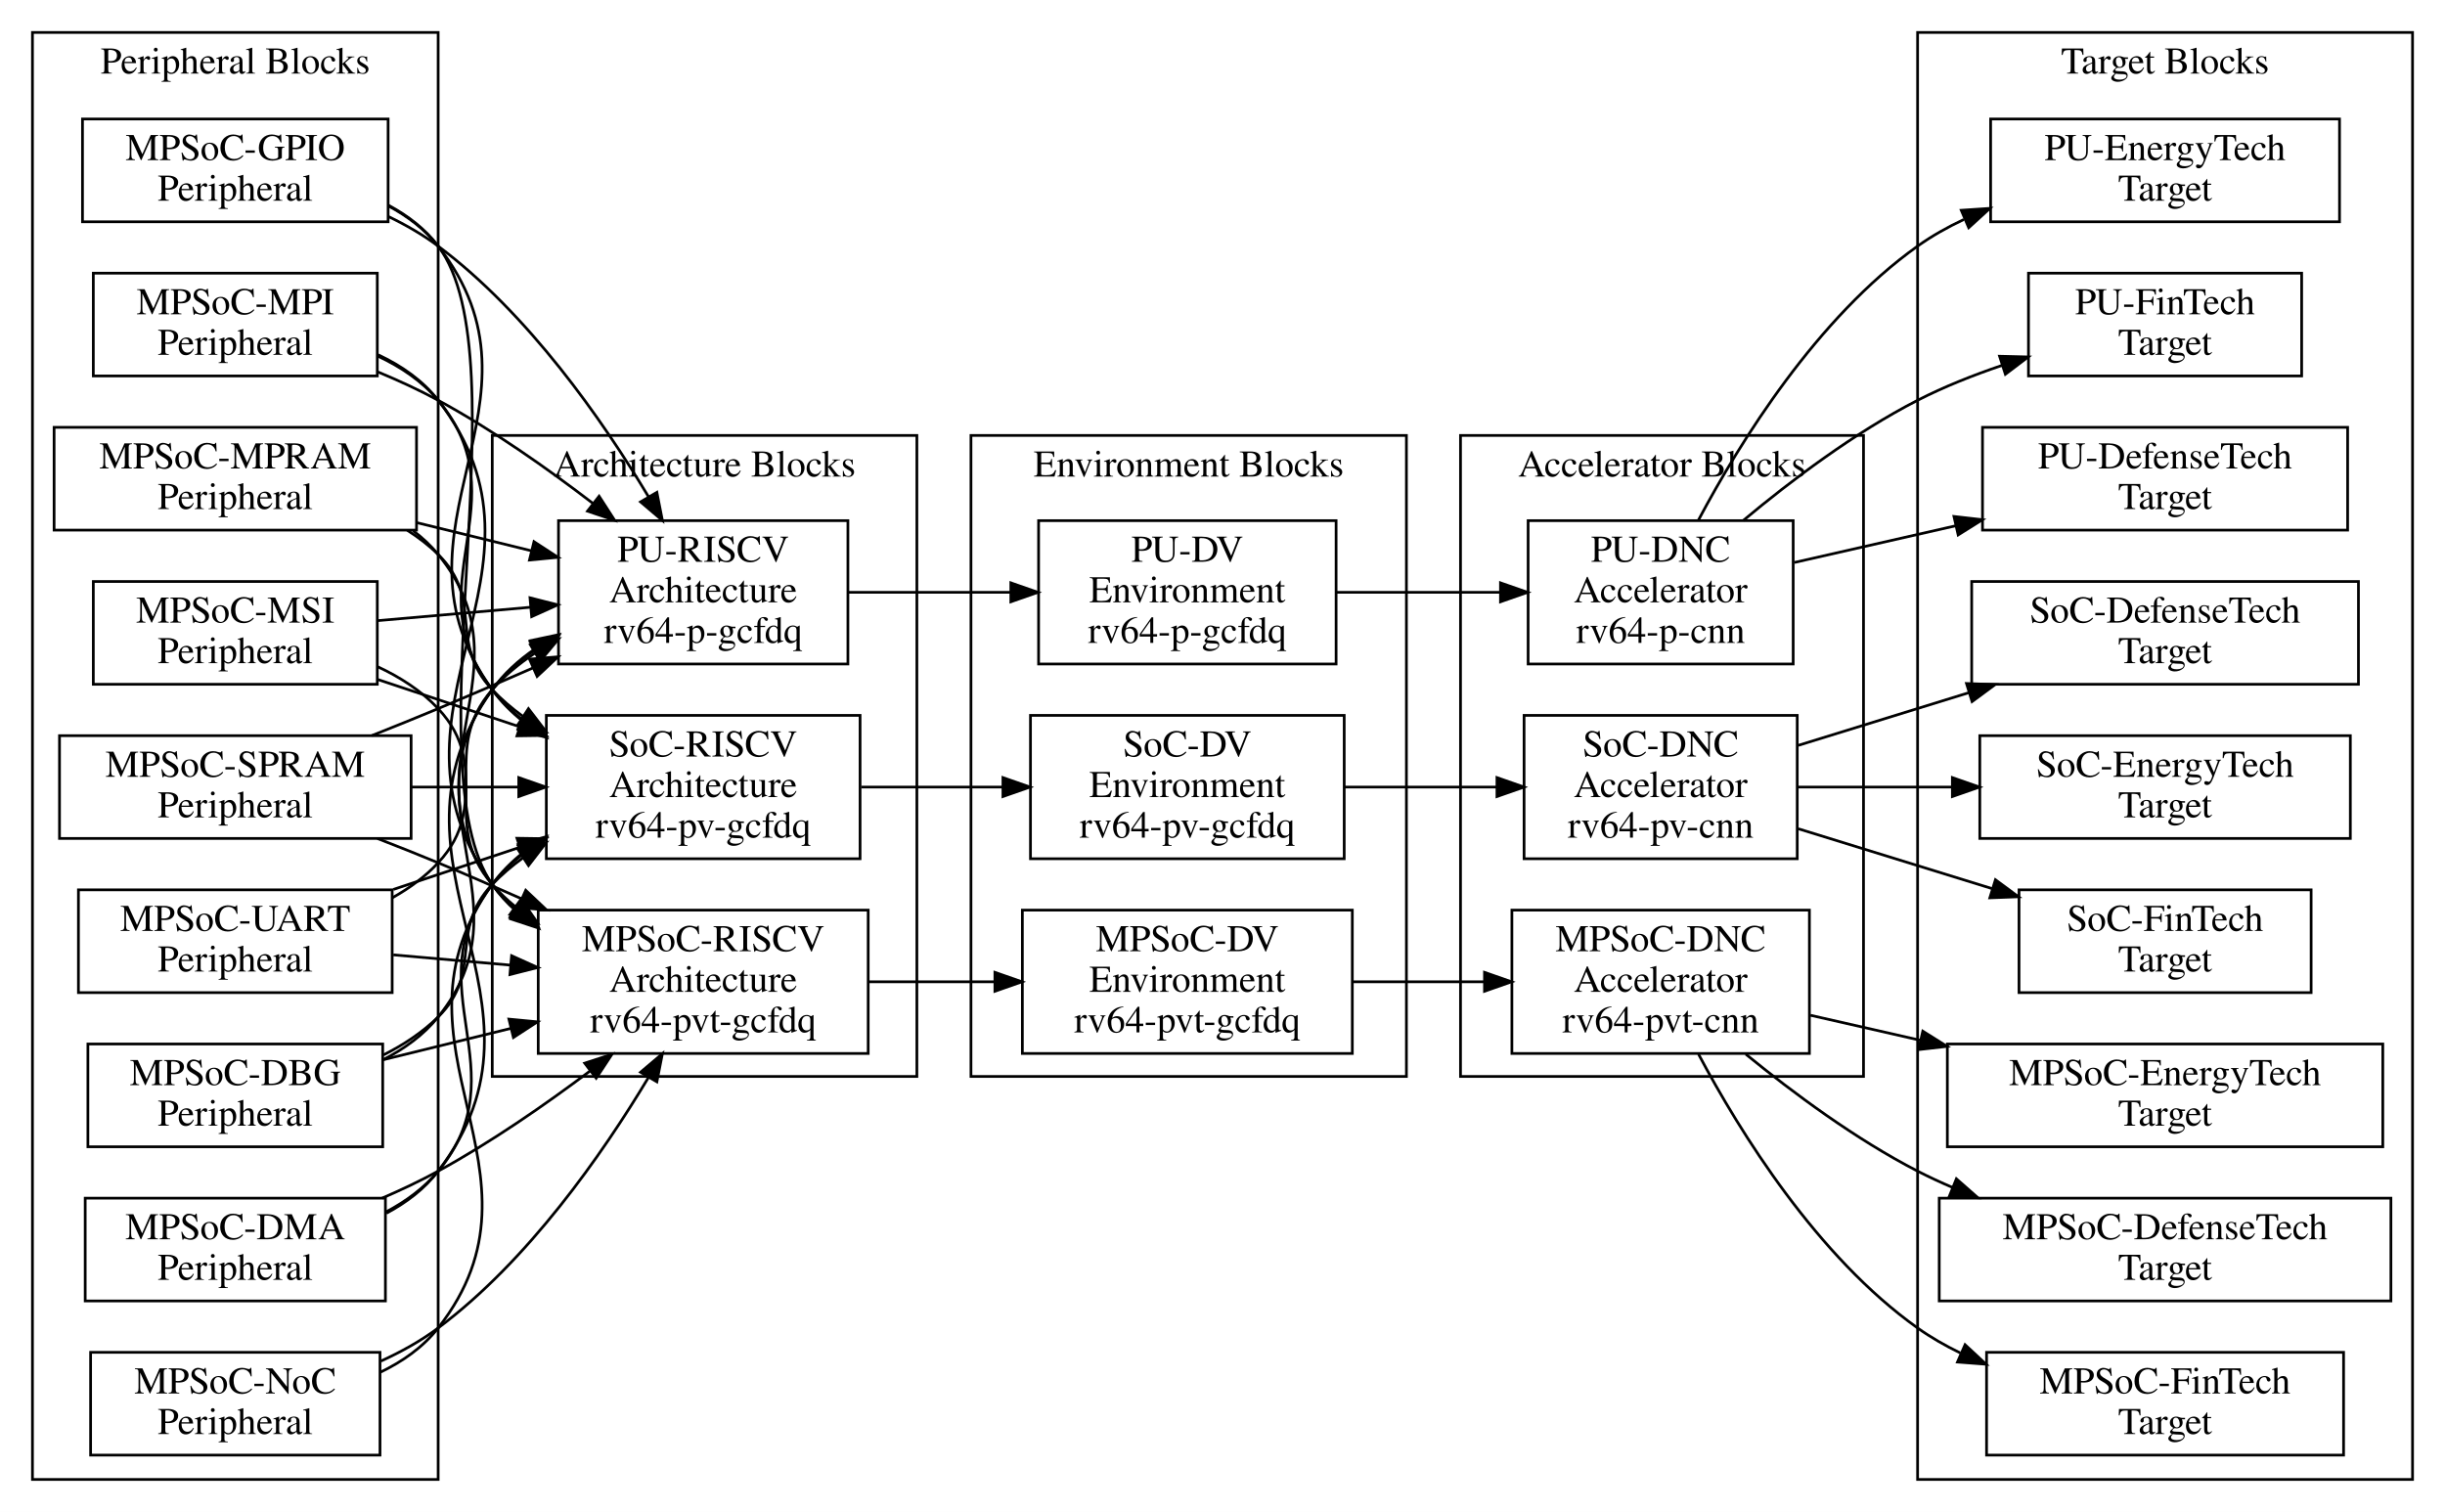
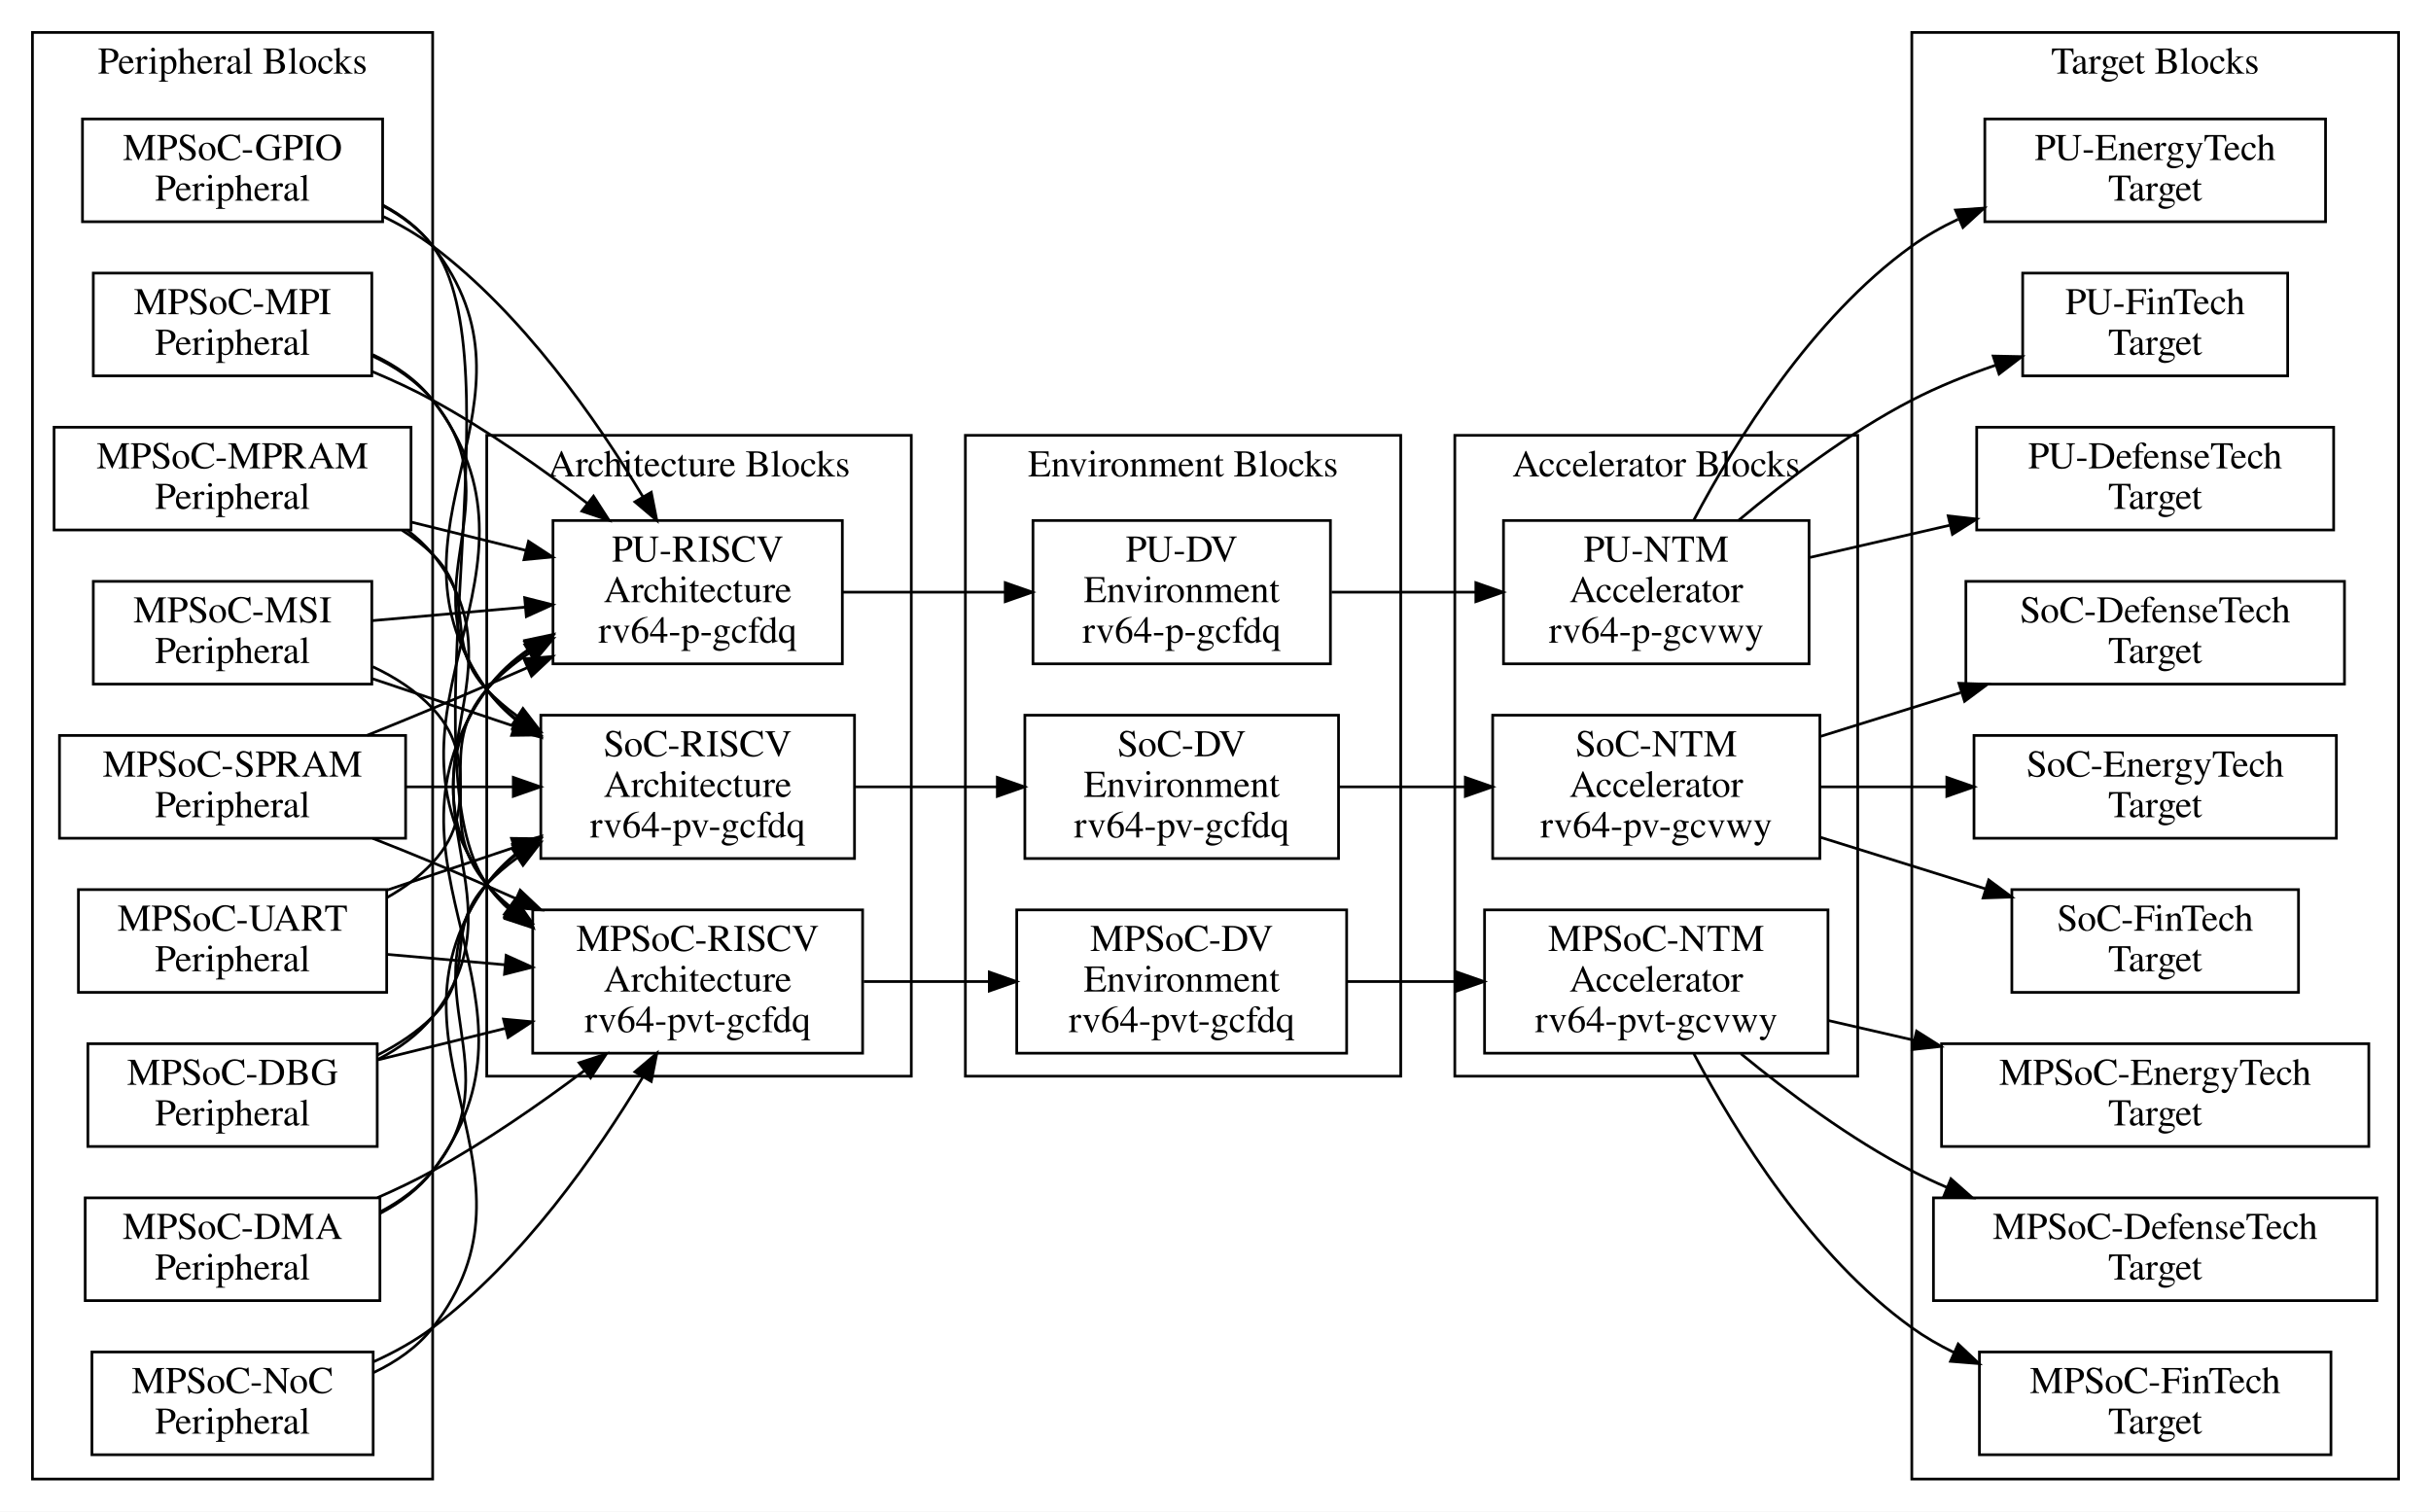
- <svg xmlns="http://www.w3.org/2000/svg" width="904pt" height="559pt" viewBox="0.00 0.00 904.00 559.00">
+ <svg xmlns="http://www.w3.org/2000/svg" width="899pt" height="559pt" viewBox="0.00 0.00 899.00 559.00">
  <g id="graph0" class="graph" transform="scale(1 1) rotate(0) translate(4 555)">
-     <polygon fill="white" stroke="transparent" points="-4,4 -4,-555 900,-555 900,4 -4,4" />
+     <polygon fill="white" stroke="transparent" points="-4,4 -4,-555 895,-555 895,4 -4,4" />
    <g id="clust1" class="cluster">
-       <polygon fill="none" stroke="black" points="8,-8 8,-543 158,-543 158,-8 8,-8" />
-       <text text-anchor="middle" x="83" y="-527.8" font-family="Times,serif" font-size="14.00">Peripheral Blocks</text>
+       <polygon fill="none" stroke="black" points="8,-8 8,-543 156,-543 156,-8 8,-8" />
+       <text text-anchor="middle" x="82" y="-527.8" font-family="Times,serif" font-size="14.00">Peripheral Blocks</text>
    </g>
    <g id="clust2" class="cluster">
-       <polygon fill="none" stroke="black" points="178,-157 178,-394 335,-394 335,-157 178,-157" />
-       <text text-anchor="middle" x="256.5" y="-378.8" font-family="Times,serif" font-size="14.00">Architecture Blocks</text>
+       <polygon fill="none" stroke="black" points="176,-157 176,-394 333,-394 333,-157 176,-157" />
+       <text text-anchor="middle" x="254.5" y="-378.8" font-family="Times,serif" font-size="14.00">Architecture Blocks</text>
    </g>
    <g id="clust3" class="cluster">
-       <polygon fill="none" stroke="black" points="355,-157 355,-394 516,-394 516,-157 355,-157" />
-       <text text-anchor="middle" x="435.5" y="-378.8" font-family="Times,serif" font-size="14.00">Environment Blocks</text>
+       <polygon fill="none" stroke="black" points="353,-157 353,-394 514,-394 514,-157 353,-157" />
+       <text text-anchor="middle" x="433.5" y="-378.8" font-family="Times,serif" font-size="14.00">Environment Blocks</text>
    </g>
    <g id="clust4" class="cluster">
-       <polygon fill="none" stroke="black" points="536,-157 536,-394 685,-394 685,-157 536,-157" />
-       <text text-anchor="middle" x="610.5" y="-378.8" font-family="Times,serif" font-size="14.00">Accelerator Blocks</text>
+       <polygon fill="none" stroke="black" points="534,-157 534,-394 683,-394 683,-157 534,-157" />
+       <text text-anchor="middle" x="608.5" y="-378.8" font-family="Times,serif" font-size="14.00">Accelerator Blocks</text>
    </g>
    <g id="clust5" class="cluster">
-       <polygon fill="none" stroke="black" points="705,-8 705,-543 888,-543 888,-8 705,-8" />
-       <text text-anchor="middle" x="796.5" y="-527.8" font-family="Times,serif" font-size="14.00">Target Blocks</text>
+       <polygon fill="none" stroke="black" points="703,-8 703,-543 883,-543 883,-8 703,-8" />
+       <text text-anchor="middle" x="793" y="-527.8" font-family="Times,serif" font-size="14.00">Target Blocks</text>
    </g>
    <g id="node1" class="node">
-       <polygon fill="none" stroke="black" points="28.5,-131 28.5,-169 137.5,-169 137.5,-131 28.5,-131" />
-       <text text-anchor="middle" x="83" y="-153.8" font-family="Times,serif" font-size="14.00">MPSoC-DBG</text>
-       <text text-anchor="middle" x="83" y="-138.8" font-family="Times,serif" font-size="14.00">Peripheral</text>
+       <polygon fill="none" stroke="black" points="28.5,-131 28.5,-169 135.5,-169 135.5,-131 28.5,-131" />
+       <text text-anchor="middle" x="82" y="-153.8" font-family="Times,serif" font-size="14.00">MPSoC-DBG</text>
+       <text text-anchor="middle" x="82" y="-138.8" font-family="Times,serif" font-size="14.00">Peripheral</text>
    </g>
    <g id="node10" class="node">
-       <polygon fill="none" stroke="black" points="195,-165.5 195,-218.5 317,-218.5 317,-165.5 195,-165.5" />
-       <text text-anchor="middle" x="256" y="-203.3" font-family="Times,serif" font-size="14.00">MPSoC-RISCV</text>
-       <text text-anchor="middle" x="256" y="-188.3" font-family="Times,serif" font-size="14.00">Architecture</text>
-       <text text-anchor="middle" x="256" y="-173.3" font-family="Times,serif" font-size="14.00">rv64-pvt-gcfdq</text>
+       <polygon fill="none" stroke="black" points="193,-165.5 193,-218.5 315,-218.5 315,-165.5 193,-165.5" />
+       <text text-anchor="middle" x="254" y="-203.3" font-family="Times,serif" font-size="14.00">MPSoC-RISCV</text>
+       <text text-anchor="middle" x="254" y="-188.3" font-family="Times,serif" font-size="14.00">Architecture</text>
+       <text text-anchor="middle" x="254" y="-173.3" font-family="Times,serif" font-size="14.00">rv64-pvt-gcfdq</text>
    </g>
    <g id="edge1" class="edge">
-       <path fill="none" stroke="black" d="M137.64,-163.17C152.64,-166.86 169.18,-170.92 184.98,-174.8" />
-       <polygon fill="black" stroke="black" points="184.16,-178.2 194.71,-177.19 185.83,-171.41 184.16,-178.2" />
+       <path fill="none" stroke="black" d="M135.86,-163.06C150.65,-166.71 166.96,-170.74 182.6,-174.61" />
+       <polygon fill="black" stroke="black" points="182.2,-178.11 192.75,-177.12 183.88,-171.32 182.2,-178.11" />
    </g>
    <g id="node11" class="node">
-       <polygon fill="none" stroke="black" points="198,-237.5 198,-290.5 314,-290.5 314,-237.5 198,-237.5" />
-       <text text-anchor="middle" x="256" y="-275.3" font-family="Times,serif" font-size="14.00">SoC-RISCV</text>
-       <text text-anchor="middle" x="256" y="-260.3" font-family="Times,serif" font-size="14.00">Architecture</text>
-       <text text-anchor="middle" x="256" y="-245.3" font-family="Times,serif" font-size="14.00">rv64-pv-gcfdq</text>
+       <polygon fill="none" stroke="black" points="196,-237.5 196,-290.5 312,-290.5 312,-237.5 196,-237.5" />
+       <text text-anchor="middle" x="254" y="-275.3" font-family="Times,serif" font-size="14.00">SoC-RISCV</text>
+       <text text-anchor="middle" x="254" y="-260.3" font-family="Times,serif" font-size="14.00">Architecture</text>
+       <text text-anchor="middle" x="254" y="-245.3" font-family="Times,serif" font-size="14.00">rv64-pv-gcfdq</text>
    </g>
    <g id="edge10" class="edge">
-       <path fill="none" stroke="black" d="M137.72,-164.93C145.15,-168.66 152.2,-173.28 158,-179 174.75,-195.52 161.79,-210.96 178,-228 181.38,-231.55 185.18,-234.79 189.24,-237.74" />
-       <polygon fill="black" stroke="black" points="187.59,-240.84 197.87,-243.38 191.41,-234.98 187.59,-240.84" />
+       <path fill="none" stroke="black" d="M135.63,-164.84C143.09,-168.59 150.19,-173.24 156,-179 172.71,-195.55 159.79,-210.96 176,-228 179.38,-231.55 183.18,-234.79 187.24,-237.74" />
+       <polygon fill="black" stroke="black" points="185.59,-240.84 195.87,-243.38 189.41,-234.98 185.59,-240.84" />
    </g>
    <g id="node12" class="node">
-       <polygon fill="none" stroke="black" points="202.5,-309.5 202.5,-362.5 309.5,-362.5 309.5,-309.5 202.5,-309.5" />
-       <text text-anchor="middle" x="256" y="-347.3" font-family="Times,serif" font-size="14.00">PU-RISCV</text>
-       <text text-anchor="middle" x="256" y="-332.3" font-family="Times,serif" font-size="14.00">Architecture</text>
-       <text text-anchor="middle" x="256" y="-317.3" font-family="Times,serif" font-size="14.00">rv64-p-gcfdq</text>
+       <polygon fill="none" stroke="black" points="200.5,-309.5 200.5,-362.5 307.5,-362.5 307.5,-309.5 200.5,-309.5" />
+       <text text-anchor="middle" x="254" y="-347.3" font-family="Times,serif" font-size="14.00">PU-RISCV</text>
+       <text text-anchor="middle" x="254" y="-332.3" font-family="Times,serif" font-size="14.00">Architecture</text>
+       <text text-anchor="middle" x="254" y="-317.3" font-family="Times,serif" font-size="14.00">rv64-p-gcfdq</text>
    </g>
    <g id="edge19" class="edge">
-       <path fill="none" stroke="black" d="M137.81,-163.27C145.5,-167.22 152.62,-172.35 158,-179 192.3,-221.36 145.07,-256.56 178,-300 182.25,-305.61 187.59,-310.38 193.47,-314.43" />
-       <polygon fill="black" stroke="black" points="192.04,-317.65 202.4,-319.85 195.67,-311.67 192.04,-317.65" />
+       <path fill="none" stroke="black" d="M135.72,-163.19C143.45,-167.16 150.61,-172.31 156,-179 190.2,-221.44 143.07,-256.56 176,-300 180.25,-305.61 185.59,-310.38 191.47,-314.43" />
+       <polygon fill="black" stroke="black" points="190.04,-317.65 200.4,-319.85 193.67,-311.67 190.04,-317.65" />
    </g>
    <g id="node2" class="node">
-       <polygon fill="none" stroke="black" points="27.5,-74 27.5,-112 138.5,-112 138.5,-74 27.5,-74" />
-       <text text-anchor="middle" x="83" y="-96.8" font-family="Times,serif" font-size="14.00">MPSoC-DMA</text>
-       <text text-anchor="middle" x="83" y="-81.8" font-family="Times,serif" font-size="14.00">Peripheral</text>
+       <polygon fill="none" stroke="black" points="27.5,-74 27.5,-112 136.5,-112 136.5,-74 27.5,-74" />
+       <text text-anchor="middle" x="82" y="-96.8" font-family="Times,serif" font-size="14.00">MPSoC-DMA</text>
+       <text text-anchor="middle" x="82" y="-81.8" font-family="Times,serif" font-size="14.00">Peripheral</text>
    </g>
    <g id="edge2" class="edge">
-       <path fill="none" stroke="black" d="M137.29,-112.01C144.38,-115.08 151.46,-118.43 158,-122 177.43,-132.6 197.49,-146.5 214.29,-159.12" />
-       <polygon fill="black" stroke="black" points="212.18,-161.92 222.26,-165.19 216.43,-156.35 212.18,-161.92" />
+       <path fill="none" stroke="black" d="M135.57,-112.06C142.56,-115.12 149.54,-118.46 156,-122 175.4,-132.64 195.46,-146.55 212.27,-159.17" />
+       <polygon fill="black" stroke="black" points="210.16,-161.96 220.24,-165.24 214.4,-156.39 210.16,-161.96" />
    </g>
    <g id="edge11" class="edge">
-       <path fill="none" stroke="black" d="M138.79,-106.95C146.08,-110.81 152.81,-115.73 158,-122 188.59,-158.92 148.61,-190.13 178,-228 181.25,-232.19 185.11,-235.92 189.34,-239.22" />
-       <polygon fill="black" stroke="black" points="187.64,-242.3 197.87,-245.07 191.6,-236.53 187.64,-242.3" />
+       <path fill="none" stroke="black" d="M136.7,-106.87C144.02,-110.74 150.79,-115.69 156,-122 186.5,-158.99 146.61,-190.13 176,-228 179.25,-232.19 183.11,-235.92 187.34,-239.22" />
+       <polygon fill="black" stroke="black" points="185.64,-242.3 195.87,-245.07 189.6,-236.53 185.64,-242.3" />
    </g>
    <g id="edge20" class="edge">
-       <path fill="none" stroke="black" d="M138.85,-106.42C146.22,-110.35 152.96,-115.43 158,-122 206.47,-185.15 131.57,-235.33 178,-300 182.26,-305.93 187.75,-310.92 193.84,-315.1" />
-       <polygon fill="black" stroke="black" points="192.08,-318.13 202.45,-320.32 195.71,-312.14 192.08,-318.13" />
+       <path fill="none" stroke="black" d="M136.75,-106.34C144.16,-110.28 150.95,-115.39 156,-122 204.32,-185.27 129.57,-235.33 176,-300 180.26,-305.93 185.75,-310.92 191.84,-315.1" />
+       <polygon fill="black" stroke="black" points="190.08,-318.13 200.45,-320.32 193.71,-312.14 190.08,-318.13" />
    </g>
    <g id="node3" class="node">
-       <polygon fill="none" stroke="black" points="26.5,-473 26.5,-511 139.5,-511 139.5,-473 26.5,-473" />
-       <text text-anchor="middle" x="83" y="-495.8" font-family="Times,serif" font-size="14.00">MPSoC-GPIO</text>
-       <text text-anchor="middle" x="83" y="-480.8" font-family="Times,serif" font-size="14.00">Peripheral</text>
+       <polygon fill="none" stroke="black" points="26.5,-473 26.5,-511 137.5,-511 137.5,-473 26.5,-473" />
+       <text text-anchor="middle" x="82" y="-495.8" font-family="Times,serif" font-size="14.00">MPSoC-GPIO</text>
+       <text text-anchor="middle" x="82" y="-480.8" font-family="Times,serif" font-size="14.00">Peripheral</text>
    </g>
    <g id="edge3" class="edge">
-       <path fill="none" stroke="black" d="M139.71,-479.07C146.77,-475.27 153.2,-470.36 158,-464 189.72,-422 147.89,-271.17 178,-228 180.52,-224.39 183.49,-221.14 186.78,-218.2" />
-       <polygon fill="black" stroke="black" points="189.17,-220.77 194.97,-211.91 184.91,-215.22 189.17,-220.77" />
+       <path fill="none" stroke="black" d="M137.61,-479.15C144.72,-475.34 151.19,-470.4 156,-464 187.62,-421.93 145.89,-271.17 176,-228 178.52,-224.39 181.49,-221.14 184.78,-218.2" />
+       <polygon fill="black" stroke="black" points="187.17,-220.77 192.97,-211.91 182.91,-215.22 187.17,-220.77" />
    </g>
    <g id="edge12" class="edge">
-       <path fill="none" stroke="black" d="M139.5,-478.91C146.59,-475.13 153.08,-470.27 158,-464 203.32,-406.23 134.89,-359.44 178,-300 181.25,-295.52 185.2,-291.58 189.57,-288.12" />
-       <polygon fill="black" stroke="black" points="191.62,-290.96 197.85,-282.39 187.63,-285.2 191.62,-290.96" />
+       <path fill="none" stroke="black" d="M137.76,-478.8C144.76,-475.04 151.15,-470.21 156,-464 201.19,-406.12 132.89,-359.44 176,-300 179.25,-295.52 183.2,-291.58 187.57,-288.12" />
+       <polygon fill="black" stroke="black" points="189.62,-290.96 195.85,-282.39 185.63,-285.2 189.62,-290.96" />
    </g>
    <g id="edge21" class="edge">
-       <path fill="none" stroke="black" d="M139.57,-474.96C146.08,-471.83 152.39,-468.19 158,-464 191.25,-439.14 218.63,-399.9 235.73,-371.42" />
-       <polygon fill="black" stroke="black" points="238.87,-372.98 240.91,-362.58 232.83,-369.44 238.87,-372.98" />
+       <path fill="none" stroke="black" d="M137.81,-474.89C144.24,-471.77 150.47,-468.16 156,-464 189.19,-439.07 216.58,-399.84 233.7,-371.38" />
+       <polygon fill="black" stroke="black" points="236.84,-372.94 238.89,-362.55 230.8,-369.4 236.84,-372.94" />
    </g>
    <g id="node4" class="node">
-       <polygon fill="none" stroke="black" points="30.5,-416 30.5,-454 135.5,-454 135.5,-416 30.5,-416" />
-       <text text-anchor="middle" x="83" y="-438.8" font-family="Times,serif" font-size="14.00">MPSoC-MPI</text>
-       <text text-anchor="middle" x="83" y="-423.8" font-family="Times,serif" font-size="14.00">Peripheral</text>
+       <polygon fill="none" stroke="black" points="30.5,-416 30.5,-454 133.5,-454 133.5,-416 30.5,-416" />
+       <text text-anchor="middle" x="82" y="-438.8" font-family="Times,serif" font-size="14.00">MPSoC-MPI</text>
+       <text text-anchor="middle" x="82" y="-423.8" font-family="Times,serif" font-size="14.00">Peripheral</text>
    </g>
    <g id="edge4" class="edge">
-       <path fill="none" stroke="black" d="M135.84,-423.81C144.37,-419.81 152.27,-414.38 158,-407 207.09,-343.77 131.33,-293.04 178,-228 180.52,-224.49 183.46,-221.32 186.71,-218.44" />
-       <polygon fill="black" stroke="black" points="188.95,-221.13 194.76,-212.27 184.7,-215.58 188.95,-221.13" />
+       <path fill="none" stroke="black" d="M133.78,-423.87C142.33,-419.86 150.27,-414.41 156,-407 204.95,-343.66 129.33,-293.04 176,-228 178.52,-224.49 181.46,-221.32 184.71,-218.44" />
+       <polygon fill="black" stroke="black" points="186.95,-221.13 192.76,-212.27 182.7,-215.58 186.95,-221.13" />
    </g>
    <g id="edge13" class="edge">
-       <path fill="none" stroke="black" d="M135.79,-423.29C144.21,-419.34 152.09,-414.06 158,-407 189.05,-369.9 148.37,-338.25 178,-300 181.25,-295.81 185.1,-292.08 189.33,-288.77" />
-       <polygon fill="black" stroke="black" points="191.6,-291.46 197.86,-282.92 187.63,-285.69 191.6,-291.46" />
+       <path fill="none" stroke="black" d="M133.72,-423.35C142.17,-419.39 150.09,-414.09 156,-407 186.97,-369.83 146.37,-338.25 176,-300 179.25,-295.81 183.1,-292.08 187.33,-288.77" />
+       <polygon fill="black" stroke="black" points="189.6,-291.46 195.86,-282.92 185.63,-285.69 189.6,-291.46" />
    </g>
    <g id="edge22" class="edge">
-       <path fill="none" stroke="black" d="M135.76,-417.47C143.37,-414.31 151,-410.8 158,-407 177.87,-396.23 198.28,-381.87 215.23,-368.88" />
-       <polygon fill="black" stroke="black" points="217.51,-371.54 223.25,-362.64 213.21,-366.02 217.51,-371.54" />
+       <path fill="none" stroke="black" d="M133.66,-417.59C141.3,-414.39 148.97,-410.83 156,-407 175.84,-396.18 196.25,-381.82 213.2,-368.84" />
+       <polygon fill="black" stroke="black" points="215.48,-371.5 221.23,-362.6 211.18,-365.97 215.48,-371.5" />
    </g>
    <g id="node5" class="node">
-       <polygon fill="none" stroke="black" points="16,-359 16,-397 150,-397 150,-359 16,-359" />
-       <text text-anchor="middle" x="83" y="-381.8" font-family="Times,serif" font-size="14.00">MPSoC-MPRAM</text>
-       <text text-anchor="middle" x="83" y="-366.8" font-family="Times,serif" font-size="14.00">Peripheral</text>
+       <polygon fill="none" stroke="black" points="16,-359 16,-397 148,-397 148,-359 16,-359" />
+       <text text-anchor="middle" x="82" y="-381.8" font-family="Times,serif" font-size="14.00">MPSoC-MPRAM</text>
+       <text text-anchor="middle" x="82" y="-366.8" font-family="Times,serif" font-size="14.00">Peripheral</text>
    </g>
    <g id="edge5" class="edge">
-       <path fill="none" stroke="black" d="M148.76,-358.77C152.17,-356.2 155.3,-353.3 158,-350 192.8,-307.48 144.84,-271.81 178,-228 180.48,-224.72 183.34,-221.72 186.46,-218.99" />
-       <polygon fill="black" stroke="black" points="188.85,-221.58 194.69,-212.74 184.61,-216 188.85,-221.58" />
+       <path fill="none" stroke="black" d="M146.56,-358.94C150.06,-356.33 153.26,-353.37 156,-350 190.7,-307.4 142.84,-271.81 176,-228 178.48,-224.72 181.34,-221.72 184.46,-218.99" />
+       <polygon fill="black" stroke="black" points="186.85,-221.58 192.69,-212.74 182.61,-216 186.85,-221.58" />
    </g>
    <g id="edge14" class="edge">
-       <path fill="none" stroke="black" d="M146.56,-358.96C150.69,-356.34 154.57,-353.37 158,-350 175.08,-333.24 161.56,-317.4 178,-300 181.37,-296.43 185.16,-293.19 189.21,-290.23" />
-       <polygon fill="black" stroke="black" points="191.39,-292.99 197.83,-284.59 187.55,-287.14 191.39,-292.99" />
+       <path fill="none" stroke="black" d="M144.72,-358.88C148.79,-356.28 152.62,-353.34 156,-350 173.04,-333.2 159.56,-317.4 176,-300 179.37,-296.43 183.16,-293.19 187.21,-290.23" />
+       <polygon fill="black" stroke="black" points="189.39,-292.99 195.83,-284.59 185.55,-287.14 189.39,-292.99" />
    </g>
    <g id="edge23" class="edge">
-       <path fill="none" stroke="black" d="M150.11,-361.76C164.03,-358.34 178.67,-354.75 192.45,-351.36" />
-       <polygon fill="black" stroke="black" points="193.43,-354.73 202.31,-348.94 191.76,-347.93 193.43,-354.73" />
+       <path fill="none" stroke="black" d="M148.24,-361.88C162.1,-358.46 176.71,-354.85 190.47,-351.45" />
+       <polygon fill="black" stroke="black" points="191.45,-354.81 200.32,-349.02 189.77,-348.02 191.45,-354.81" />
    </g>
    <g id="node6" class="node">
-       <polygon fill="none" stroke="black" points="30.5,-302 30.5,-340 135.5,-340 135.5,-302 30.5,-302" />
-       <text text-anchor="middle" x="83" y="-324.8" font-family="Times,serif" font-size="14.00">MPSoC-MSI</text>
-       <text text-anchor="middle" x="83" y="-309.8" font-family="Times,serif" font-size="14.00">Peripheral</text>
+       <polygon fill="none" stroke="black" points="30.5,-302 30.5,-340 133.5,-340 133.5,-302 30.5,-302" />
+       <text text-anchor="middle" x="82" y="-324.8" font-family="Times,serif" font-size="14.00">MPSoC-MSI</text>
+       <text text-anchor="middle" x="82" y="-309.8" font-family="Times,serif" font-size="14.00">Peripheral</text>
    </g>
    <g id="edge6" class="edge">
-       <path fill="none" stroke="black" d="M135.53,-308.55C143.87,-304.67 151.8,-299.61 158,-293 178.69,-270.96 158.16,-250.8 178,-228 180.6,-225.02 183.49,-222.26 186.6,-219.72" />
-       <polygon fill="black" stroke="black" points="188.66,-222.55 194.69,-213.85 184.54,-216.89 188.66,-222.55" />
+       <path fill="none" stroke="black" d="M133.84,-308.44C142.07,-304.58 149.88,-299.55 156,-293 176.64,-270.92 156.16,-250.8 176,-228 178.6,-225.02 181.49,-222.26 184.6,-219.72" />
+       <polygon fill="black" stroke="black" points="186.66,-222.55 192.69,-213.85 182.54,-216.89 186.66,-222.55" />
    </g>
    <g id="edge15" class="edge">
-       <path fill="none" stroke="black" d="M135.77,-303.74C152.27,-298.24 170.78,-292.07 188.19,-286.27" />
-       <polygon fill="black" stroke="black" points="189.36,-289.57 197.74,-283.09 187.14,-282.93 189.36,-289.57" />
+       <path fill="none" stroke="black" d="M133.55,-304.05C150.06,-298.51 168.67,-292.28 186.19,-286.4" />
+       <polygon fill="black" stroke="black" points="187.43,-289.68 195.79,-283.18 185.2,-283.04 187.43,-289.68" />
    </g>
    <g id="edge24" class="edge">
-       <path fill="none" stroke="black" d="M135.77,-325.54C153.52,-327.1 173.58,-328.86 192.11,-330.48" />
-       <polygon fill="black" stroke="black" points="191.96,-333.98 202.22,-331.37 192.57,-327.01 191.96,-333.98" />
+       <path fill="none" stroke="black" d="M133.55,-325.46C151.3,-327.03 171.47,-328.81 190.11,-330.45" />
+       <polygon fill="black" stroke="black" points="190.02,-333.96 200.29,-331.35 190.64,-326.98 190.02,-333.96" />
    </g>
    <g id="node7" class="node">
-       <polygon fill="none" stroke="black" points="29.5,-17 29.5,-55 136.5,-55 136.5,-17 29.5,-17" />
-       <text text-anchor="middle" x="83" y="-39.8" font-family="Times,serif" font-size="14.00">MPSoC-NoC</text>
-       <text text-anchor="middle" x="83" y="-24.8" font-family="Times,serif" font-size="14.00">Peripheral</text>
+       <polygon fill="none" stroke="black" points="30,-17 30,-55 134,-55 134,-17 30,-17" />
+       <text text-anchor="middle" x="82" y="-39.8" font-family="Times,serif" font-size="14.00">MPSoC-NoC</text>
+       <text text-anchor="middle" x="82" y="-24.8" font-family="Times,serif" font-size="14.00">Peripheral</text>
    </g>
    <g id="edge7" class="edge">
-       <path fill="none" stroke="black" d="M136.88,-51.78C144.33,-55.18 151.62,-59.23 158,-64 191.25,-88.86 218.63,-128.1 235.73,-156.58" />
-       <polygon fill="black" stroke="black" points="232.83,-158.56 240.91,-165.42 238.87,-155.02 232.83,-158.56" />
+       <path fill="none" stroke="black" d="M134.02,-51.33C141.77,-54.83 149.38,-59.03 156,-64 189.19,-88.93 216.58,-128.16 233.7,-156.62" />
+       <polygon fill="black" stroke="black" points="230.8,-158.6 238.89,-165.45 236.84,-155.06 230.8,-158.6" />
    </g>
    <g id="edge16" class="edge">
-       <path fill="none" stroke="black" d="M136.53,-47.59C144.78,-51.55 152.4,-56.87 158,-64 203.32,-121.77 134.89,-168.56 178,-228 181.25,-232.48 185.2,-236.42 189.57,-239.88" />
-       <polygon fill="black" stroke="black" points="187.63,-242.8 197.85,-245.61 191.62,-237.04 187.63,-242.8" />
+       <path fill="none" stroke="black" d="M134.09,-47.35C142.51,-51.34 150.32,-56.72 156,-64 201.19,-121.88 132.89,-168.56 176,-228 179.25,-232.48 183.2,-236.42 187.57,-239.88" />
+       <polygon fill="black" stroke="black" points="185.63,-242.8 195.85,-245.61 189.62,-237.04 185.63,-242.8" />
    </g>
    <g id="node8" class="node">
-       <polygon fill="none" stroke="black" points="18,-245 18,-283 148,-283 148,-245 18,-245" />
-       <text text-anchor="middle" x="83" y="-267.8" font-family="Times,serif" font-size="14.00">MPSoC-SPRAM</text>
-       <text text-anchor="middle" x="83" y="-252.8" font-family="Times,serif" font-size="14.00">Peripheral</text>
+       <polygon fill="none" stroke="black" points="18,-245 18,-283 146,-283 146,-245 18,-245" />
+       <text text-anchor="middle" x="82" y="-267.8" font-family="Times,serif" font-size="14.00">MPSoC-SPRAM</text>
+       <text text-anchor="middle" x="82" y="-252.8" font-family="Times,serif" font-size="14.00">Peripheral</text>
    </g>
    <g id="edge8" class="edge">
-       <path fill="none" stroke="black" d="M135.52,-244.99C143.09,-242.06 150.77,-239 158,-236 168,-231.84 178.5,-227.29 188.76,-222.73" />
-       <polygon fill="black" stroke="black" points="190.38,-225.84 198.08,-218.56 187.52,-219.45 190.38,-225.84" />
+       <path fill="none" stroke="black" d="M133.81,-244.96C141.28,-242.03 148.86,-238.98 156,-236 165.99,-231.82 176.49,-227.25 186.74,-222.69" />
+       <polygon fill="black" stroke="black" points="188.36,-225.8 196.06,-218.51 185.5,-219.41 188.36,-225.8" />
    </g>
    <g id="edge17" class="edge">
-       <path fill="none" stroke="black" d="M148.16,-264C161.02,-264 174.57,-264 187.54,-264" />
-       <polygon fill="black" stroke="black" points="187.8,-267.5 197.8,-264 187.8,-260.5 187.8,-267.5" />
+       <path fill="none" stroke="black" d="M146.3,-264C159.11,-264 172.63,-264 185.58,-264" />
+       <polygon fill="black" stroke="black" points="185.82,-267.5 195.82,-264 185.82,-260.5 185.82,-267.5" />
    </g>
    <g id="edge25" class="edge">
-       <path fill="none" stroke="black" d="M133.48,-283.04C141.69,-286.3 150.1,-289.7 158,-293 169.4,-297.76 181.49,-302.98 193.12,-308.08" />
-       <polygon fill="black" stroke="black" points="191.76,-311.31 202.32,-312.15 194.59,-304.91 191.76,-311.31" />
+       <path fill="none" stroke="black" d="M131.8,-283.08C139.9,-286.34 148.2,-289.73 156,-293 167.39,-297.79 179.47,-303.01 191.1,-308.13" />
+       <polygon fill="black" stroke="black" points="189.74,-311.35 200.3,-312.19 192.57,-304.95 189.74,-311.35" />
    </g>
    <g id="node9" class="node">
-       <polygon fill="none" stroke="black" points="25,-188 25,-226 141,-226 141,-188 25,-188" />
-       <text text-anchor="middle" x="83" y="-210.8" font-family="Times,serif" font-size="14.00">MPSoC-UART</text>
-       <text text-anchor="middle" x="83" y="-195.8" font-family="Times,serif" font-size="14.00">Peripheral</text>
+       <polygon fill="none" stroke="black" points="25,-188 25,-226 139,-226 139,-188 25,-188" />
+       <text text-anchor="middle" x="82" y="-210.8" font-family="Times,serif" font-size="14.00">MPSoC-UART</text>
+       <text text-anchor="middle" x="82" y="-195.8" font-family="Times,serif" font-size="14.00">Peripheral</text>
    </g>
    <g id="edge9" class="edge">
-       <path fill="none" stroke="black" d="M141.42,-201.96C155.24,-200.75 170.16,-199.44 184.5,-198.18" />
-       <polygon fill="black" stroke="black" points="185.15,-201.64 194.81,-197.28 184.54,-194.67 185.15,-201.64" />
+       <path fill="none" stroke="black" d="M139.14,-202.05C153.12,-200.81 168.29,-199.47 182.86,-198.19" />
+       <polygon fill="black" stroke="black" points="183.18,-201.67 192.83,-197.31 182.56,-194.7 183.18,-201.67" />
    </g>
    <g id="edge18" class="edge">
-       <path fill="none" stroke="black" d="M141.42,-226.14C156.44,-231.15 172.77,-236.59 188.24,-241.75" />
-       <polygon fill="black" stroke="black" points="187.14,-245.07 197.74,-244.91 189.36,-238.43 187.14,-245.07" />
+       <path fill="none" stroke="black" d="M139.14,-225.82C154.19,-230.87 170.62,-236.38 186.19,-241.6" />
+       <polygon fill="black" stroke="black" points="185.17,-244.95 195.76,-244.81 187.39,-238.31 185.17,-244.95" />
    </g>
    <g id="edge26" class="edge">
-       <path fill="none" stroke="black" d="M141.13,-223.1C147.38,-226.6 153.2,-230.85 158,-236 178.32,-257.8 158.39,-277.56 178,-300 182.5,-305.15 187.9,-309.62 193.72,-313.48" />
-       <polygon fill="black" stroke="black" points="192.11,-316.59 202.49,-318.71 195.69,-310.58 192.11,-316.59" />
+       <path fill="none" stroke="black" d="M139,-222.99C145.3,-226.52 151.18,-230.8 156,-236 176.26,-257.85 156.39,-277.56 176,-300 180.5,-305.15 185.9,-309.62 191.72,-313.48" />
+       <polygon fill="black" stroke="black" points="190.11,-316.59 200.49,-318.71 193.69,-310.58 190.11,-316.59" />
    </g>
    <g id="node13" class="node">
-       <polygon fill="none" stroke="black" points="374,-165.5 374,-218.5 496,-218.5 496,-165.5 374,-165.5" />
-       <text text-anchor="middle" x="435" y="-203.3" font-family="Times,serif" font-size="14.00">MPSoC-DV</text>
-       <text text-anchor="middle" x="435" y="-188.3" font-family="Times,serif" font-size="14.00">Environment</text>
-       <text text-anchor="middle" x="435" y="-173.3" font-family="Times,serif" font-size="14.00">rv64-pvt-gcfdq</text>
+       <polygon fill="none" stroke="black" points="372,-165.5 372,-218.5 494,-218.5 494,-165.5 372,-165.5" />
+       <text text-anchor="middle" x="433" y="-203.3" font-family="Times,serif" font-size="14.00">MPSoC-DV</text>
+       <text text-anchor="middle" x="433" y="-188.3" font-family="Times,serif" font-size="14.00">Environment</text>
+       <text text-anchor="middle" x="433" y="-173.3" font-family="Times,serif" font-size="14.00">rv64-pvt-gcfdq</text>
    </g>
    <g id="edge29" class="edge">
-       <path fill="none" stroke="black" d="M317.42,-192C332.23,-192 348.21,-192 363.45,-192" />
-       <polygon fill="black" stroke="black" points="363.85,-195.5 373.85,-192 363.85,-188.5 363.85,-195.5" />
+       <path fill="none" stroke="black" d="M315.42,-192C330.23,-192 346.21,-192 361.45,-192" />
+       <polygon fill="black" stroke="black" points="361.85,-195.5 371.85,-192 361.85,-188.5 361.85,-195.5" />
    </g>
    <g id="node14" class="node">
-       <polygon fill="none" stroke="black" points="377,-237.5 377,-290.5 493,-290.5 493,-237.5 377,-237.5" />
-       <text text-anchor="middle" x="435" y="-275.3" font-family="Times,serif" font-size="14.00">SoC-DV</text>
-       <text text-anchor="middle" x="435" y="-260.3" font-family="Times,serif" font-size="14.00">Environment</text>
-       <text text-anchor="middle" x="435" y="-245.3" font-family="Times,serif" font-size="14.00">rv64-pv-gcfdq</text>
+       <polygon fill="none" stroke="black" points="375,-237.5 375,-290.5 491,-290.5 491,-237.5 375,-237.5" />
+       <text text-anchor="middle" x="433" y="-275.3" font-family="Times,serif" font-size="14.00">SoC-DV</text>
+       <text text-anchor="middle" x="433" y="-260.3" font-family="Times,serif" font-size="14.00">Environment</text>
+       <text text-anchor="middle" x="433" y="-245.3" font-family="Times,serif" font-size="14.00">rv64-pv-gcfdq</text>
    </g>
    <g id="edge28" class="edge">
-       <path fill="none" stroke="black" d="M314.47,-264C331.17,-264 349.57,-264 366.82,-264" />
-       <polygon fill="black" stroke="black" points="366.82,-267.5 376.82,-264 366.82,-260.5 366.82,-267.5" />
+       <path fill="none" stroke="black" d="M312.47,-264C329.17,-264 347.57,-264 364.82,-264" />
+       <polygon fill="black" stroke="black" points="364.82,-267.5 374.82,-264 364.82,-260.5 364.82,-267.5" />
    </g>
    <g id="node15" class="node">
-       <polygon fill="none" stroke="black" points="380,-309.5 380,-362.5 490,-362.5 490,-309.5 380,-309.5" />
-       <text text-anchor="middle" x="435" y="-347.3" font-family="Times,serif" font-size="14.00">PU-DV</text>
-       <text text-anchor="middle" x="435" y="-332.3" font-family="Times,serif" font-size="14.00">Environment</text>
-       <text text-anchor="middle" x="435" y="-317.3" font-family="Times,serif" font-size="14.00">rv64-p-gcfdq</text>
+       <polygon fill="none" stroke="black" points="378,-309.5 378,-362.5 488,-362.5 488,-309.5 378,-309.5" />
+       <text text-anchor="middle" x="433" y="-347.3" font-family="Times,serif" font-size="14.00">PU-DV</text>
+       <text text-anchor="middle" x="433" y="-332.3" font-family="Times,serif" font-size="14.00">Environment</text>
+       <text text-anchor="middle" x="433" y="-317.3" font-family="Times,serif" font-size="14.00">rv64-p-gcfdq</text>
    </g>
    <g id="edge27" class="edge">
-       <path fill="none" stroke="black" d="M309.63,-336C328.46,-336 349.9,-336 369.61,-336" />
-       <polygon fill="black" stroke="black" points="369.74,-339.5 379.74,-336 369.74,-332.5 369.74,-339.5" />
+       <path fill="none" stroke="black" d="M307.63,-336C326.46,-336 347.9,-336 367.61,-336" />
+       <polygon fill="black" stroke="black" points="367.74,-339.5 377.74,-336 367.74,-332.5 367.74,-339.5" />
    </g>
    <g id="node16" class="node">
-       <polygon fill="none" stroke="black" points="555,-165.5 555,-218.5 665,-218.5 665,-165.5 555,-165.5" />
-       <text text-anchor="middle" x="610" y="-203.3" font-family="Times,serif" font-size="14.00">MPSoC-DNC</text>
-       <text text-anchor="middle" x="610" y="-188.3" font-family="Times,serif" font-size="14.00">Accelerator</text>
-       <text text-anchor="middle" x="610" y="-173.3" font-family="Times,serif" font-size="14.00">rv64-pvt-cnn</text>
+       <polygon fill="none" stroke="black" points="545,-165.5 545,-218.5 672,-218.5 672,-165.5 545,-165.5" />
+       <text text-anchor="middle" x="608.5" y="-203.3" font-family="Times,serif" font-size="14.00">MPSoC-NTM</text>
+       <text text-anchor="middle" x="608.5" y="-188.3" font-family="Times,serif" font-size="14.00">Accelerator</text>
+       <text text-anchor="middle" x="608.5" y="-173.3" font-family="Times,serif" font-size="14.00">rv64-pvt-gcvwy</text>
    </g>
    <g id="edge32" class="edge">
-       <path fill="none" stroke="black" d="M496.02,-192C511.71,-192 528.69,-192 544.6,-192" />
-       <polygon fill="black" stroke="black" points="544.87,-195.5 554.87,-192 544.87,-188.5 544.87,-195.5" />
+       <path fill="none" stroke="black" d="M494.19,-192C507.22,-192 521.13,-192 534.58,-192" />
+       <polygon fill="black" stroke="black" points="534.76,-195.5 544.76,-192 534.76,-188.5 534.76,-195.5" />
    </g>
    <g id="node17" class="node">
-       <polygon fill="none" stroke="black" points="559.5,-237.5 559.5,-290.5 660.5,-290.5 660.5,-237.5 559.5,-237.5" />
-       <text text-anchor="middle" x="610" y="-275.3" font-family="Times,serif" font-size="14.00">SoC-DNC</text>
-       <text text-anchor="middle" x="610" y="-260.3" font-family="Times,serif" font-size="14.00">Accelerator</text>
-       <text text-anchor="middle" x="610" y="-245.3" font-family="Times,serif" font-size="14.00">rv64-pv-cnn</text>
+       <polygon fill="none" stroke="black" points="548,-237.5 548,-290.5 669,-290.5 669,-237.5 548,-237.5" />
+       <text text-anchor="middle" x="608.5" y="-275.3" font-family="Times,serif" font-size="14.00">SoC-NTM</text>
+       <text text-anchor="middle" x="608.5" y="-260.3" font-family="Times,serif" font-size="14.00">Accelerator</text>
+       <text text-anchor="middle" x="608.5" y="-245.3" font-family="Times,serif" font-size="14.00">rv64-pv-gcvwy</text>
    </g>
    <g id="edge31" class="edge">
-       <path fill="none" stroke="black" d="M493.13,-264C511.15,-264 531.09,-264 549.29,-264" />
-       <polygon fill="black" stroke="black" points="549.48,-267.5 559.48,-264 549.48,-260.5 549.48,-267.5" />
+       <path fill="none" stroke="black" d="M491.29,-264C506.19,-264 522.4,-264 537.86,-264" />
+       <polygon fill="black" stroke="black" points="537.89,-267.5 547.89,-264 537.89,-260.5 537.89,-267.5" />
    </g>
    <g id="node18" class="node">
-       <polygon fill="none" stroke="black" points="561,-309.5 561,-362.5 659,-362.5 659,-309.5 561,-309.5" />
-       <text text-anchor="middle" x="610" y="-347.3" font-family="Times,serif" font-size="14.00">PU-DNC</text>
-       <text text-anchor="middle" x="610" y="-332.3" font-family="Times,serif" font-size="14.00">Accelerator</text>
-       <text text-anchor="middle" x="610" y="-317.3" font-family="Times,serif" font-size="14.00">rv64-p-cnn</text>
+       <polygon fill="none" stroke="black" points="552,-309.5 552,-362.5 665,-362.5 665,-309.5 552,-309.5" />
+       <text text-anchor="middle" x="608.5" y="-347.3" font-family="Times,serif" font-size="14.00">PU-NTM</text>
+       <text text-anchor="middle" x="608.5" y="-332.3" font-family="Times,serif" font-size="14.00">Accelerator</text>
+       <text text-anchor="middle" x="608.5" y="-317.3" font-family="Times,serif" font-size="14.00">rv64-p-gcvwy</text>
    </g>
    <g id="edge30" class="edge">
-       <path fill="none" stroke="black" d="M490.26,-336C509.5,-336 531.23,-336 550.78,-336" />
-       <polygon fill="black" stroke="black" points="550.78,-339.5 560.78,-336 550.78,-332.5 550.78,-339.5" />
+       <path fill="none" stroke="black" d="M488.42,-336C505.28,-336 524.05,-336 541.61,-336" />
+       <polygon fill="black" stroke="black" points="541.78,-339.5 551.78,-336 541.78,-332.5 541.78,-339.5" />
    </g>
    <g id="node19" class="node">
-       <polygon fill="none" stroke="black" points="716,-131 716,-169 877,-169 877,-131 716,-131" />
-       <text text-anchor="middle" x="796.5" y="-153.8" font-family="Times,serif" font-size="14.00">MPSoC-EnergyTech</text>
-       <text text-anchor="middle" x="796.5" y="-138.8" font-family="Times,serif" font-size="14.00">Target</text>
+       <polygon fill="none" stroke="black" points="714,-131 714,-169 872,-169 872,-131 714,-131" />
+       <text text-anchor="middle" x="793" y="-153.8" font-family="Times,serif" font-size="14.00">MPSoC-EnergyTech</text>
+       <text text-anchor="middle" x="793" y="-138.8" font-family="Times,serif" font-size="14.00">Target</text>
    </g>
    <g id="edge35" class="edge">
-       <path fill="none" stroke="black" d="M665.36,-179.63C678.1,-176.72 692.02,-173.56 705.85,-170.41" />
-       <polygon fill="black" stroke="black" points="706.92,-173.75 715.89,-168.12 705.36,-166.93 706.92,-173.75" />
+       <path fill="none" stroke="black" d="M672.05,-177.6C682.32,-175.24 693.13,-172.75 703.88,-170.28" />
+       <polygon fill="black" stroke="black" points="704.76,-173.67 713.72,-168.01 703.19,-166.85 704.76,-173.67" />
    </g>
    <g id="node22" class="node">
-       <polygon fill="none" stroke="black" points="730.5,-17 730.5,-55 862.5,-55 862.5,-17 730.5,-17" />
-       <text text-anchor="middle" x="796.5" y="-39.8" font-family="Times,serif" font-size="14.00">MPSoC-FinTech</text>
-       <text text-anchor="middle" x="796.5" y="-24.8" font-family="Times,serif" font-size="14.00">Target</text>
+       <polygon fill="none" stroke="black" points="728,-17 728,-55 858,-55 858,-17 728,-17" />
+       <text text-anchor="middle" x="793" y="-39.8" font-family="Times,serif" font-size="14.00">MPSoC-FinTech</text>
+       <text text-anchor="middle" x="793" y="-24.8" font-family="Times,serif" font-size="14.00">Target</text>
    </g>
    <g id="edge38" class="edge">
-       <path fill="none" stroke="black" d="M624,-165.24C639.43,-136.21 667.83,-90.46 705,-64 709.89,-60.52 715.23,-57.46 720.79,-54.77" />
-       <polygon fill="black" stroke="black" points="722.55,-57.82 730.31,-50.6 719.74,-51.41 722.55,-57.82" />
+       <path fill="none" stroke="black" d="M622.42,-165.27C637.76,-136.27 665.99,-90.55 703,-64 707.81,-60.55 713.05,-57.52 718.51,-54.85" />
+       <polygon fill="black" stroke="black" points="720.15,-57.95 727.87,-50.7 717.31,-51.55 720.15,-57.95" />
    </g>
    <g id="node25" class="node">
-       <polygon fill="none" stroke="black" points="713,-74 713,-112 880,-112 880,-74 713,-74" />
-       <text text-anchor="middle" x="796.5" y="-96.8" font-family="Times,serif" font-size="14.00">MPSoC-DefenseTech</text>
-       <text text-anchor="middle" x="796.5" y="-81.8" font-family="Times,serif" font-size="14.00">Target</text>
+       <polygon fill="none" stroke="black" points="711,-74 711,-112 875,-112 875,-74 711,-74" />
+       <text text-anchor="middle" x="793" y="-96.8" font-family="Times,serif" font-size="14.00">MPSoC-DefenseTech</text>
+       <text text-anchor="middle" x="793" y="-81.8" font-family="Times,serif" font-size="14.00">Target</text>
    </g>
    <g id="edge41" class="edge">
-       <path fill="none" stroke="black" d="M641.46,-165.25C659.07,-150.87 682.2,-133.73 705,-122 709.18,-119.85 713.55,-117.82 718.02,-115.91" />
-       <polygon fill="black" stroke="black" points="719.34,-119.15 727.3,-112.15 716.72,-112.66 719.34,-119.15" />
+       <path fill="none" stroke="black" d="M639.8,-165.29C657.32,-150.91 680.32,-133.77 703,-122 707.2,-119.82 711.59,-117.76 716.08,-115.83" />
+       <polygon fill="black" stroke="black" points="717.46,-119.04 725.4,-112.02 714.82,-112.56 717.46,-119.04" />
    </g>
    <g id="node20" class="node">
-       <polygon fill="none" stroke="black" points="728,-245 728,-283 865,-283 865,-245 728,-245" />
-       <text text-anchor="middle" x="796.5" y="-267.8" font-family="Times,serif" font-size="14.00">SoC-EnergyTech</text>
-       <text text-anchor="middle" x="796.5" y="-252.8" font-family="Times,serif" font-size="14.00">Target</text>
+       <polygon fill="none" stroke="black" points="726,-245 726,-283 860,-283 860,-245 726,-245" />
+       <text text-anchor="middle" x="793" y="-267.8" font-family="Times,serif" font-size="14.00">SoC-EnergyTech</text>
+       <text text-anchor="middle" x="793" y="-252.8" font-family="Times,serif" font-size="14.00">Target</text>
    </g>
    <g id="edge34" class="edge">
-       <path fill="none" stroke="black" d="M660.93,-264C678.39,-264 698.43,-264 717.62,-264" />
-       <polygon fill="black" stroke="black" points="717.86,-267.5 727.86,-264 717.86,-260.5 717.86,-267.5" />
+       <path fill="none" stroke="black" d="M669,-264C683.94,-264 700.16,-264 715.79,-264" />
+       <polygon fill="black" stroke="black" points="715.95,-267.5 725.95,-264 715.95,-260.5 715.95,-267.5" />
    </g>
    <g id="node23" class="node">
-       <polygon fill="none" stroke="black" points="742.5,-188 742.5,-226 850.5,-226 850.5,-188 742.5,-188" />
-       <text text-anchor="middle" x="796.5" y="-210.8" font-family="Times,serif" font-size="14.00">SoC-FinTech</text>
-       <text text-anchor="middle" x="796.5" y="-195.8" font-family="Times,serif" font-size="14.00">Target</text>
+       <polygon fill="none" stroke="black" points="740,-188 740,-226 846,-226 846,-188 740,-188" />
+       <text text-anchor="middle" x="793" y="-210.8" font-family="Times,serif" font-size="14.00">SoC-FinTech</text>
+       <text text-anchor="middle" x="793" y="-195.8" font-family="Times,serif" font-size="14.00">Target</text>
    </g>
    <g id="edge37" class="edge">
-       <path fill="none" stroke="black" d="M660.93,-248.57C682.97,-241.77 709.12,-233.69 732.48,-226.47" />
-       <polygon fill="black" stroke="black" points="733.78,-229.73 742.3,-223.44 731.71,-223.04 733.78,-229.73" />
+       <path fill="none" stroke="black" d="M669,-245.41C688.58,-239.3 710.38,-232.49 730.13,-226.32" />
+       <polygon fill="black" stroke="black" points="731.44,-229.58 739.95,-223.26 729.36,-222.9 731.44,-229.58" />
    </g>
    <g id="node26" class="node">
-       <polygon fill="none" stroke="black" points="725,-302 725,-340 868,-340 868,-302 725,-302" />
-       <text text-anchor="middle" x="796.5" y="-324.8" font-family="Times,serif" font-size="14.00">SoC-DefenseTech</text>
-       <text text-anchor="middle" x="796.5" y="-309.8" font-family="Times,serif" font-size="14.00">Target</text>
+       <polygon fill="none" stroke="black" points="723,-302 723,-340 863,-340 863,-302 723,-302" />
+       <text text-anchor="middle" x="793" y="-324.8" font-family="Times,serif" font-size="14.00">SoC-DefenseTech</text>
+       <text text-anchor="middle" x="793" y="-309.8" font-family="Times,serif" font-size="14.00">Target</text>
    </g>
    <g id="edge40" class="edge">
-       <path fill="none" stroke="black" d="M660.93,-279.43C680.36,-285.43 703,-292.42 724.1,-298.94" />
-       <polygon fill="black" stroke="black" points="723.08,-302.29 733.67,-301.9 725.14,-295.6 723.08,-302.29" />
+       <path fill="none" stroke="black" d="M669,-282.59C685.61,-287.77 703.82,-293.46 721.02,-298.83" />
+       <polygon fill="black" stroke="black" points="720.42,-302.31 731.01,-301.95 722.51,-295.63 720.42,-302.31" />
    </g>
    <g id="node21" class="node">
-       <polygon fill="none" stroke="black" points="732,-473 732,-511 861,-511 861,-473 732,-473" />
-       <text text-anchor="middle" x="796.5" y="-495.8" font-family="Times,serif" font-size="14.00">PU-EnergyTech</text>
-       <text text-anchor="middle" x="796.5" y="-480.8" font-family="Times,serif" font-size="14.00">Target</text>
+       <polygon fill="none" stroke="black" points="730,-473 730,-511 856,-511 856,-473 730,-473" />
+       <text text-anchor="middle" x="793" y="-495.8" font-family="Times,serif" font-size="14.00">PU-EnergyTech</text>
+       <text text-anchor="middle" x="793" y="-480.8" font-family="Times,serif" font-size="14.00">Target</text>
    </g>
    <g id="edge33" class="edge">
-       <path fill="none" stroke="black" d="M624,-362.76C639.43,-391.79 667.83,-437.54 705,-464 710.28,-467.76 716.07,-471.02 722.1,-473.85" />
-       <polygon fill="black" stroke="black" points="721.15,-477.25 731.72,-477.96 723.9,-470.81 721.15,-477.25" />
+       <path fill="none" stroke="black" d="M622.42,-362.73C637.76,-391.73 665.99,-437.45 703,-464 708.27,-467.78 714.07,-471.06 720.1,-473.91" />
+       <polygon fill="black" stroke="black" points="719.16,-477.32 729.73,-478.04 721.91,-470.88 719.16,-477.32" />
    </g>
    <g id="node24" class="node">
-       <polygon fill="none" stroke="black" points="746,-416 746,-454 847,-454 847,-416 746,-416" />
-       <text text-anchor="middle" x="796.5" y="-438.8" font-family="Times,serif" font-size="14.00">PU-FinTech</text>
-       <text text-anchor="middle" x="796.5" y="-423.8" font-family="Times,serif" font-size="14.00">Target</text>
+       <polygon fill="none" stroke="black" points="744,-416 744,-454 842,-454 842,-416 744,-416" />
+       <text text-anchor="middle" x="793" y="-438.8" font-family="Times,serif" font-size="14.00">PU-FinTech</text>
+       <text text-anchor="middle" x="793" y="-423.8" font-family="Times,serif" font-size="14.00">Target</text>
    </g>
    <g id="edge36" class="edge">
-       <path fill="none" stroke="black" d="M640.53,-362.55C658.2,-377.31 681.7,-395.06 705,-407 714.75,-412 725.55,-416.29 736.2,-419.9" />
-       <polygon fill="black" stroke="black" points="735.31,-423.29 745.9,-423.03 737.46,-416.63 735.31,-423.29" />
+       <path fill="none" stroke="black" d="M638.87,-362.51C656.45,-377.27 679.82,-395.02 703,-407 712.69,-412.01 723.45,-416.33 734.04,-419.96" />
+       <polygon fill="black" stroke="black" points="733.09,-423.33 743.68,-423.11 735.26,-416.68 733.09,-423.33" />
    </g>
    <g id="node27" class="node">
-       <polygon fill="none" stroke="black" points="729,-359 729,-397 864,-397 864,-359 729,-359" />
-       <text text-anchor="middle" x="796.5" y="-381.8" font-family="Times,serif" font-size="14.00">PU-DefenseTech</text>
-       <text text-anchor="middle" x="796.5" y="-366.8" font-family="Times,serif" font-size="14.00">Target</text>
+       <polygon fill="none" stroke="black" points="727,-359 727,-397 859,-397 859,-359 727,-359" />
+       <text text-anchor="middle" x="793" y="-381.8" font-family="Times,serif" font-size="14.00">PU-DefenseTech</text>
+       <text text-anchor="middle" x="793" y="-366.8" font-family="Times,serif" font-size="14.00">Target</text>
    </g>
    <g id="edge39" class="edge">
-       <path fill="none" stroke="black" d="M659.48,-347.04C677.73,-351.19 698.97,-356.03 719.16,-360.62" />
-       <polygon fill="black" stroke="black" points="718.44,-364.05 728.97,-362.85 720,-357.22 718.44,-364.05" />
+       <path fill="none" stroke="black" d="M665.25,-348.83C681.55,-352.58 699.63,-356.74 716.92,-360.72" />
+       <polygon fill="black" stroke="black" points="716.46,-364.21 726.99,-363.04 718.03,-357.39 716.46,-364.21" />
    </g>
  </g>
</svg>
